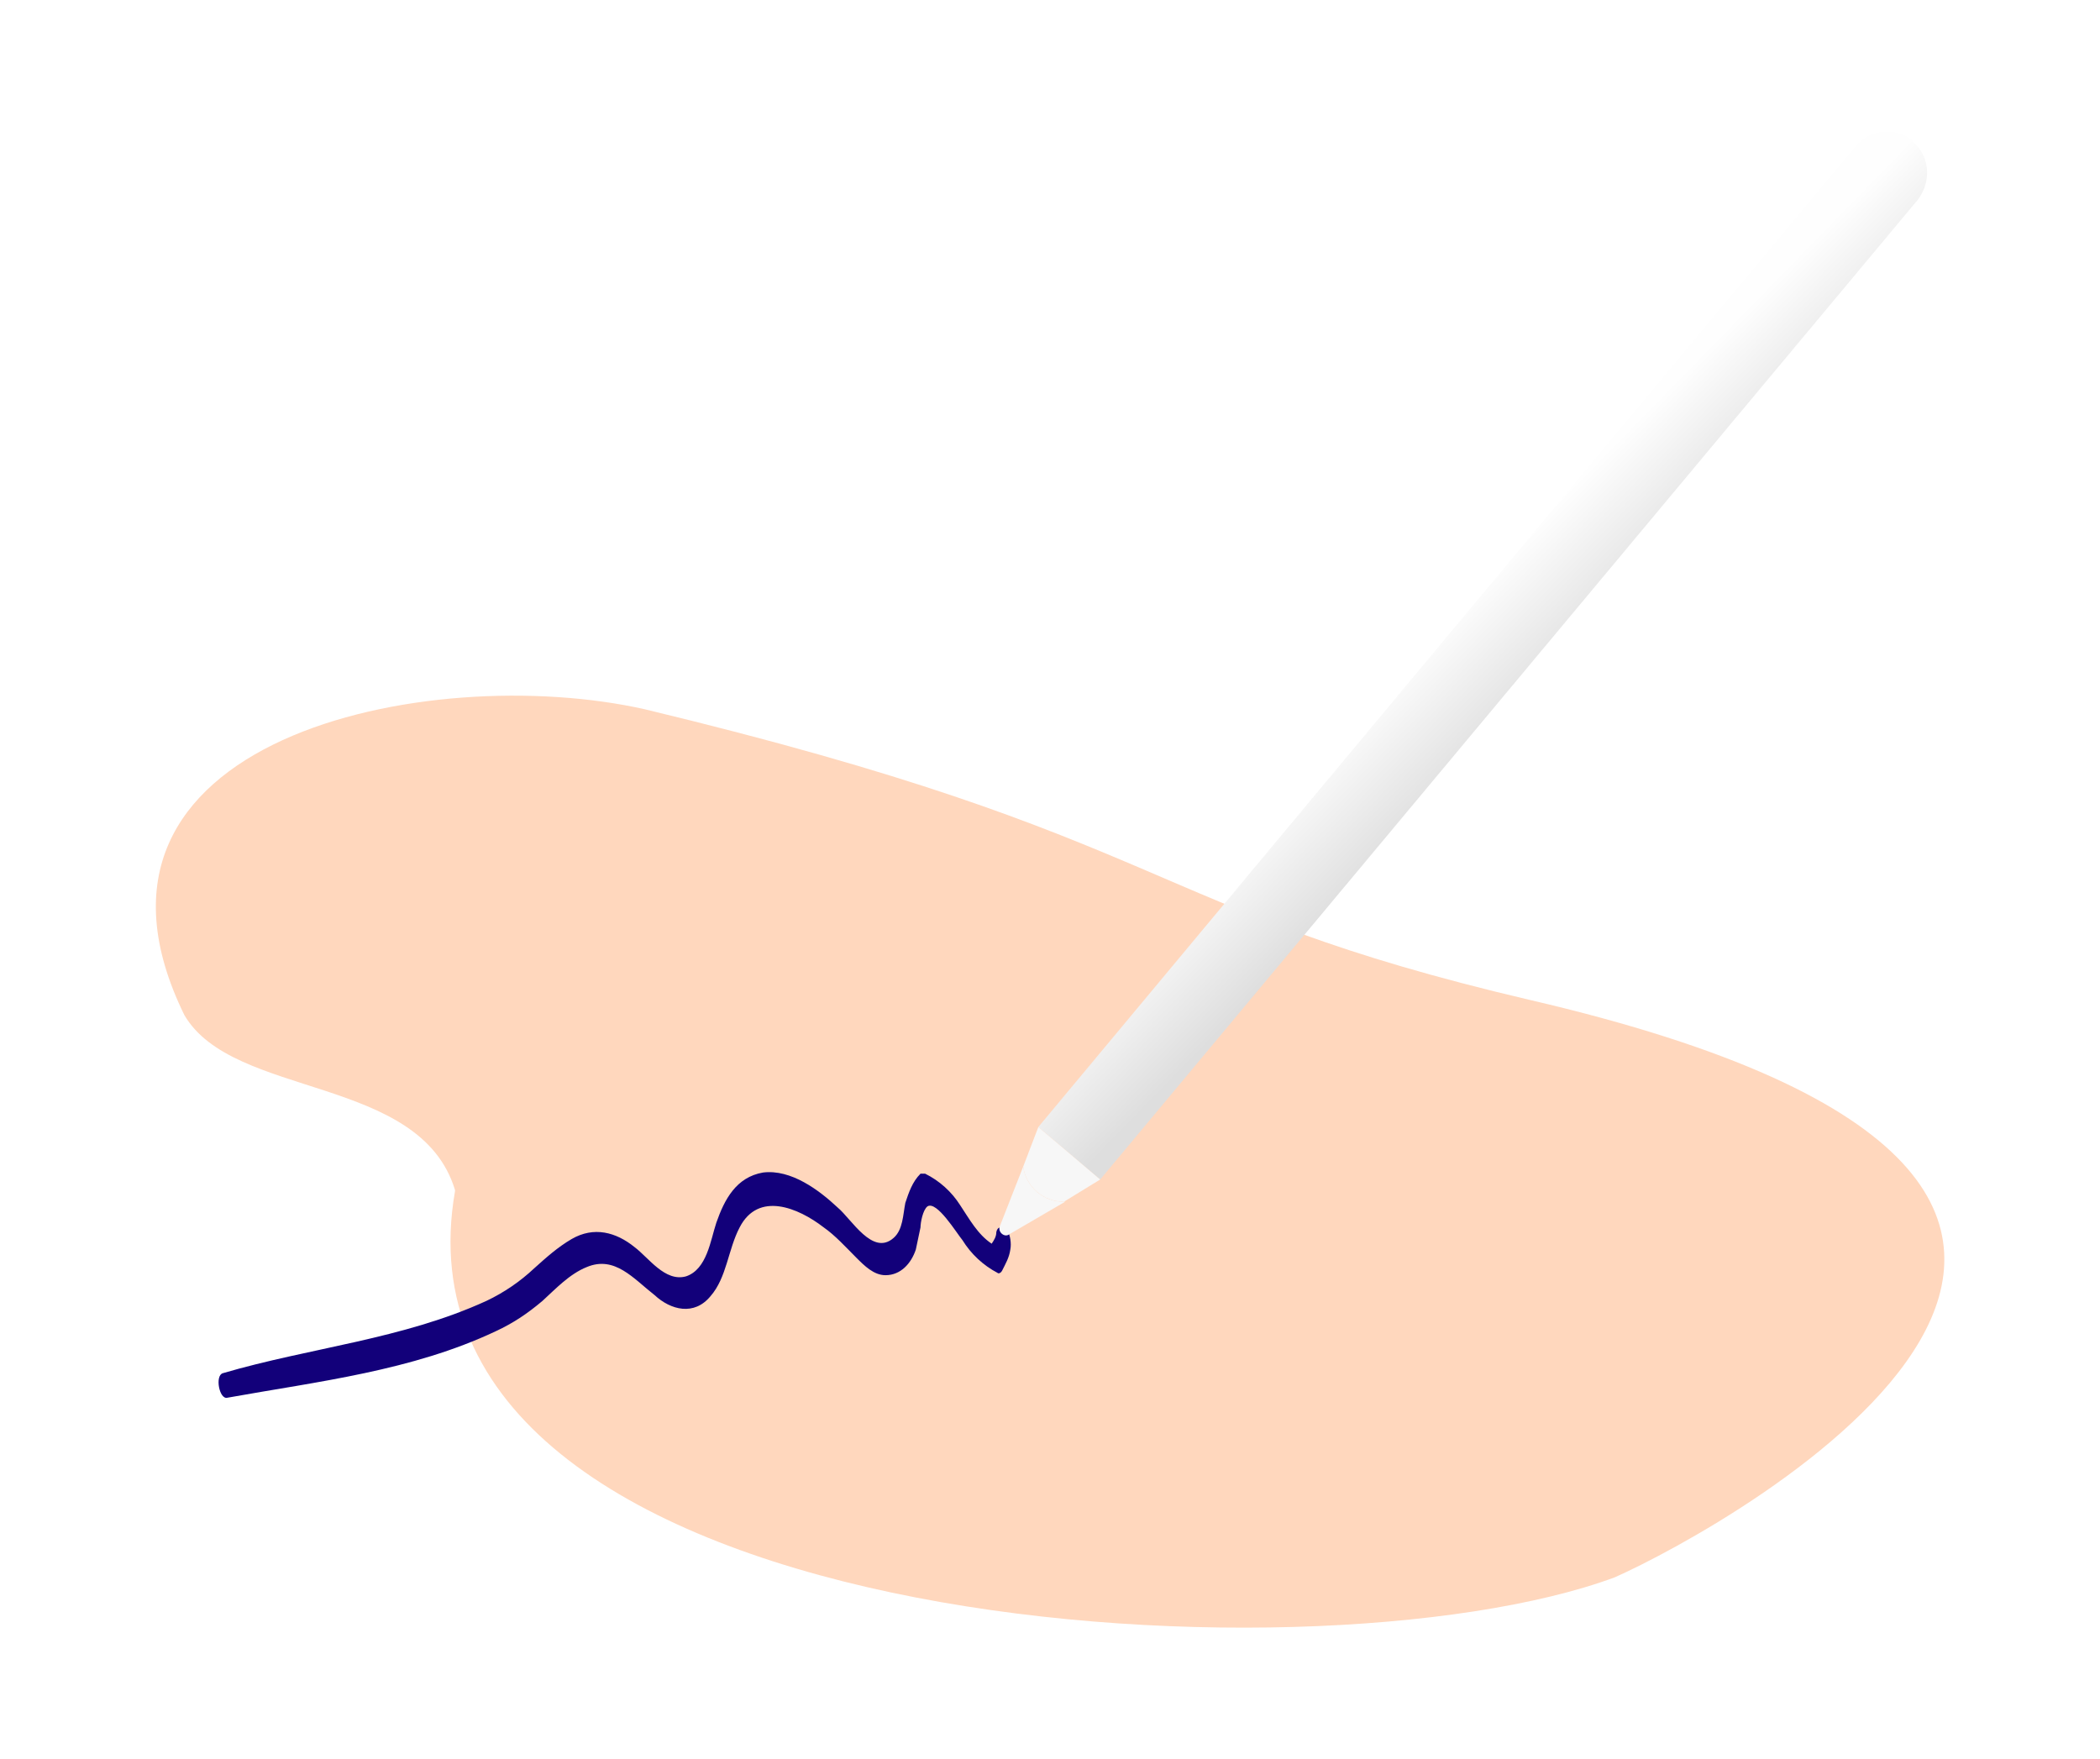
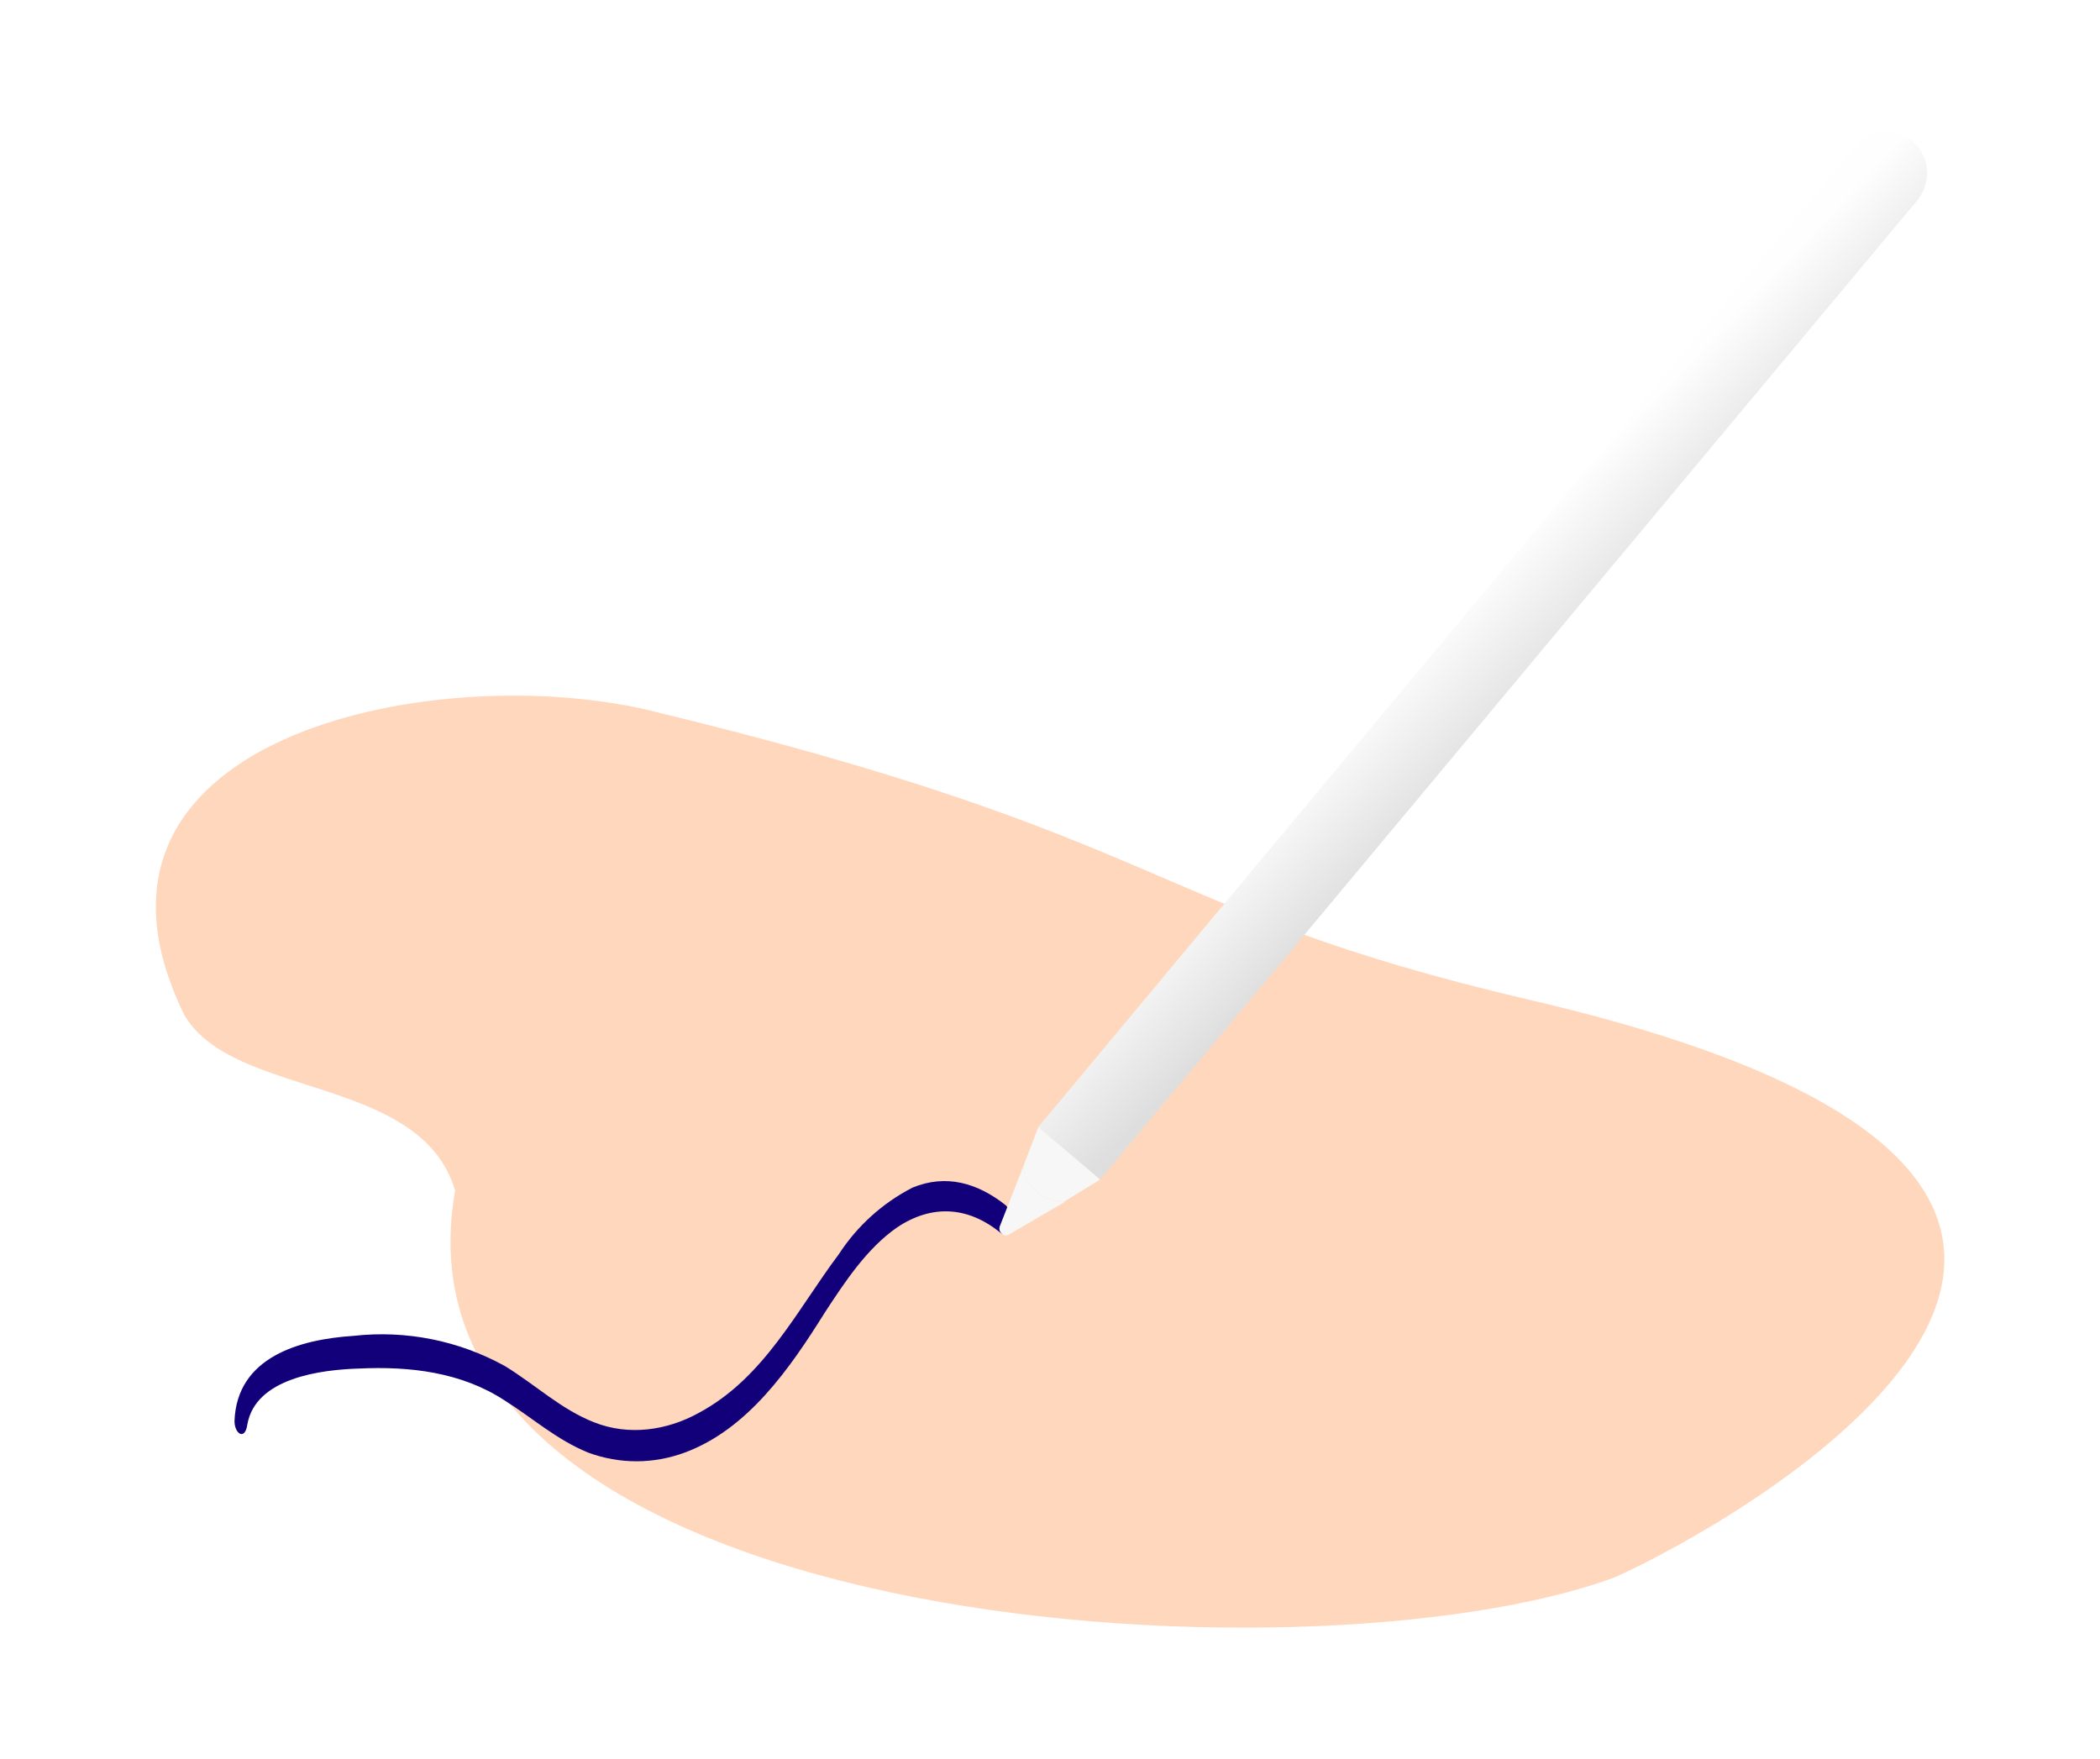
- <svg xmlns="http://www.w3.org/2000/svg" xmlns:xlink="http://www.w3.org/1999/xlink" viewBox="0 0 180 150.7" version="1.1" id="svg59">
-   <style id="style2">.st4{fill:#f7f7f7}</style>
+ <svg xmlns="http://www.w3.org/2000/svg" xmlns:xlink="http://www.w3.org/1999/xlink" version="1.1" x="0" y="0" viewBox="0 0 180 150.7" xml:space="preserve" id="svg84">
+   <style type="text/css" id="style2">.st4{fill:#f7f7f7}</style>
  <g id="Layer_3">
-     <path d="M39 102c-3-9.9-19-7.8-23.2-15C4.2 63.3 36.7 56.6 55.3 60.8c45.7 11 42.5 17.1 75.8 24.9 69.8 16.2 17 45.2 7.3 49.5-26.2 9.7-106 4.8-99.4-33.1z" fill="#ffd7bd" id="path4" />
-     <path d="M19.5 119.8c7.8-1.4 15.8-2.3 23-5.7 1.5-.7 2.7-1.5 4-2.6 1.1-1 2.3-2.3 3.8-2.9 2.4-1 4 1 5.8 2.4 1.4 1.3 3.4 1.8 4.8.1 1.4-1.6 1.5-4 2.5-5.9 1.6-3.1 5-1.7 7.2 0 1 .7 1.9 1.7 2.8 2.6.7.7 1.5 1.5 2.5 1.5 1.3 0 2.2-1 2.6-2.2l.4-1.9c0-.4.2-1.5.6-1.8.8-.5 2.5 2.3 3 2.9a7.8 7.8 0 003 2.8c.1.1.3 0 .4-.2.3-.6.6-1.1.7-1.8.1-.5 0-1.3-.3-1.7-.4-.3-.8-.3-.9.2 0 .4-.2.7-.4 1-1.2-.8-1.9-2.1-2.7-3.3a7.5 7.5 0 00-3-2.7h-.4c-.7.7-1 1.6-1.3 2.5-.2 1-.2 2.3-1 3-1.8 1.6-3.6-1.6-4.8-2.6-1.6-1.5-4-3.3-6.4-3-2.3.4-3.3 2.3-4 4.3-.5 1.5-.8 4-2.6 4.6-1.8.5-3.2-1.6-4.4-2.5-1.6-1.3-3.5-1.8-5.4-.7-1.2.7-2.2 1.6-3.2 2.5a16 16 0 01-4.1 2.8c-7.2 3.3-15.1 4-22.6 6.2-.7.2-.3 2.3.4 2.1z" fill="#12007a" id="path6" />
-     <linearGradient id="SVGID_1_" gradientUnits="userSpaceOnUse" x1="122.1" y1="55.1" x2="129.9" y2="62.8" gradientTransform="matrix(1.031 -.0372 -.0372 1.0447 .6 -.7)">
-       <stop offset="0" stop-color="#fefefe" id="stop10" />
-       <stop offset="1" stop-color="#dedede" id="stop12" />
-     </linearGradient>
-     <path d="M164 12.1a3.5 3.5 0 00-5 .5l-70 84 5.3 4.5 70.1-84c1.2-1.6 1-3.8-.5-5z" fill="url(#SVGID_1_)" id="path15" />
-     <path class="st4" d="M87.7 100l-2 5.1c-.2.5.4 1 .8.7l4.8-2.8a3.5 3.5 0 01-3.6-3zm6.6 1.1z" id="path17" />
-     <path class="st4" d="M87.7 100a3.5 3.5 0 003.5 3l3.1-1.9-5.3-4.5-1.3 3.4z" id="path19" />
-     <g id="g27">
-       <defs id="defs22">
-         <path id="SVGID_2_" transform="rotate(-50.2 155.3 22.5)" d="M152.9 18.8h4.8v7.3h-4.8z" />
-       </defs>
-       <clipPath id="SVGID_3_">
-         <use xlink:href="#SVGID_2_" overflow="visible" id="use24" />
-       </clipPath>
+     <path d="M39 102c-3-9.9-19-7.8-23.2-15C4.2 63.3 36.7 56.6 55.3 60.8c45.7 11 42.5 17.1 75.8 24.9 69.8 16.2 17 45.2 7.3 49.5-26.2 9.7-106 4.8-99.4-33.1z" id="path4" fill="#ffd7bd" />
+     <path d="M86.2 103.3c-2.4-1.9-5.1-2.7-8-1.5a16.6 16.6 0 00-6.3 5.7c-3.6 4.8-6.4 10.6-12 13.6-2.7 1.5-6 2-9 .8-2.8-1.1-5-3.2-7.6-4.8a21.8 21.8 0 00-13-2.6c-4.6.3-10 1.8-10.2 7.3 0 1.1.9 1.7 1.1.3.7-4 6.3-4.7 9.6-4.8 4.3-.2 8.7.3 12.4 2.7 2.4 1.5 4.5 3.4 7.2 4.5 2.7 1 5.6 1 8.3 0 5.4-2 9-7.2 12-12 1.7-2.6 3.6-5.5 6.2-7.3 3-2 6.1-1.8 8.9.5.7.5 1-1.9.4-2.4z" id="path6" fill="#12007a" />
+     <g id="g23">
+       <linearGradient id="SVGID_1_" gradientUnits="userSpaceOnUse" x1="122.1" y1="55.1" x2="130" y2="62.7" gradientTransform="matrix(1.031 -.0372 -.0372 1.0447 .5 -.7)">
+         <stop offset="0" id="stop10" stop-color="#fefefe" />
+         <stop offset="1" id="stop12" stop-color="#dedede" />
+       </linearGradient>
+       <path d="M164 12.1a3.5 3.5 0 00-5 .5l-70 84 5.3 4.5 70.1-84c1.2-1.6 1-3.8-.5-5z" id="path15" fill="url(#SVGID_1_)" />
+       <path class="st4" d="M87.7 100l-2 5.1c-.2.5.4 1 .8.7l4.8-2.8a3.5 3.5 0 01-3.6-3z" id="path17" />
+       <path class="st4" id="polygon19" d="M94.3 101.1z" />
+       <path class="st4" d="M87.7 100a3.5 3.5 0 003.5 3l3.1-1.9-5.3-4.5-1.3 3.4z" id="path21" />
+     </g>
+     <g id="g33">
+       <g id="g31">
+         <defs id="defs26">
+           <path id="SVGID_2_" transform="rotate(-50.2 155.3 22.5)" d="M152.9 18.8h4.8v7.3h-4.8z" />
+         </defs>
+         <clipPath id="SVGID_3_">
+           <use xlink:href="#SVGID_2_" id="use28" overflow="visible" />
+         </clipPath>
+       </g>
    </g>
  </g>
</svg>
